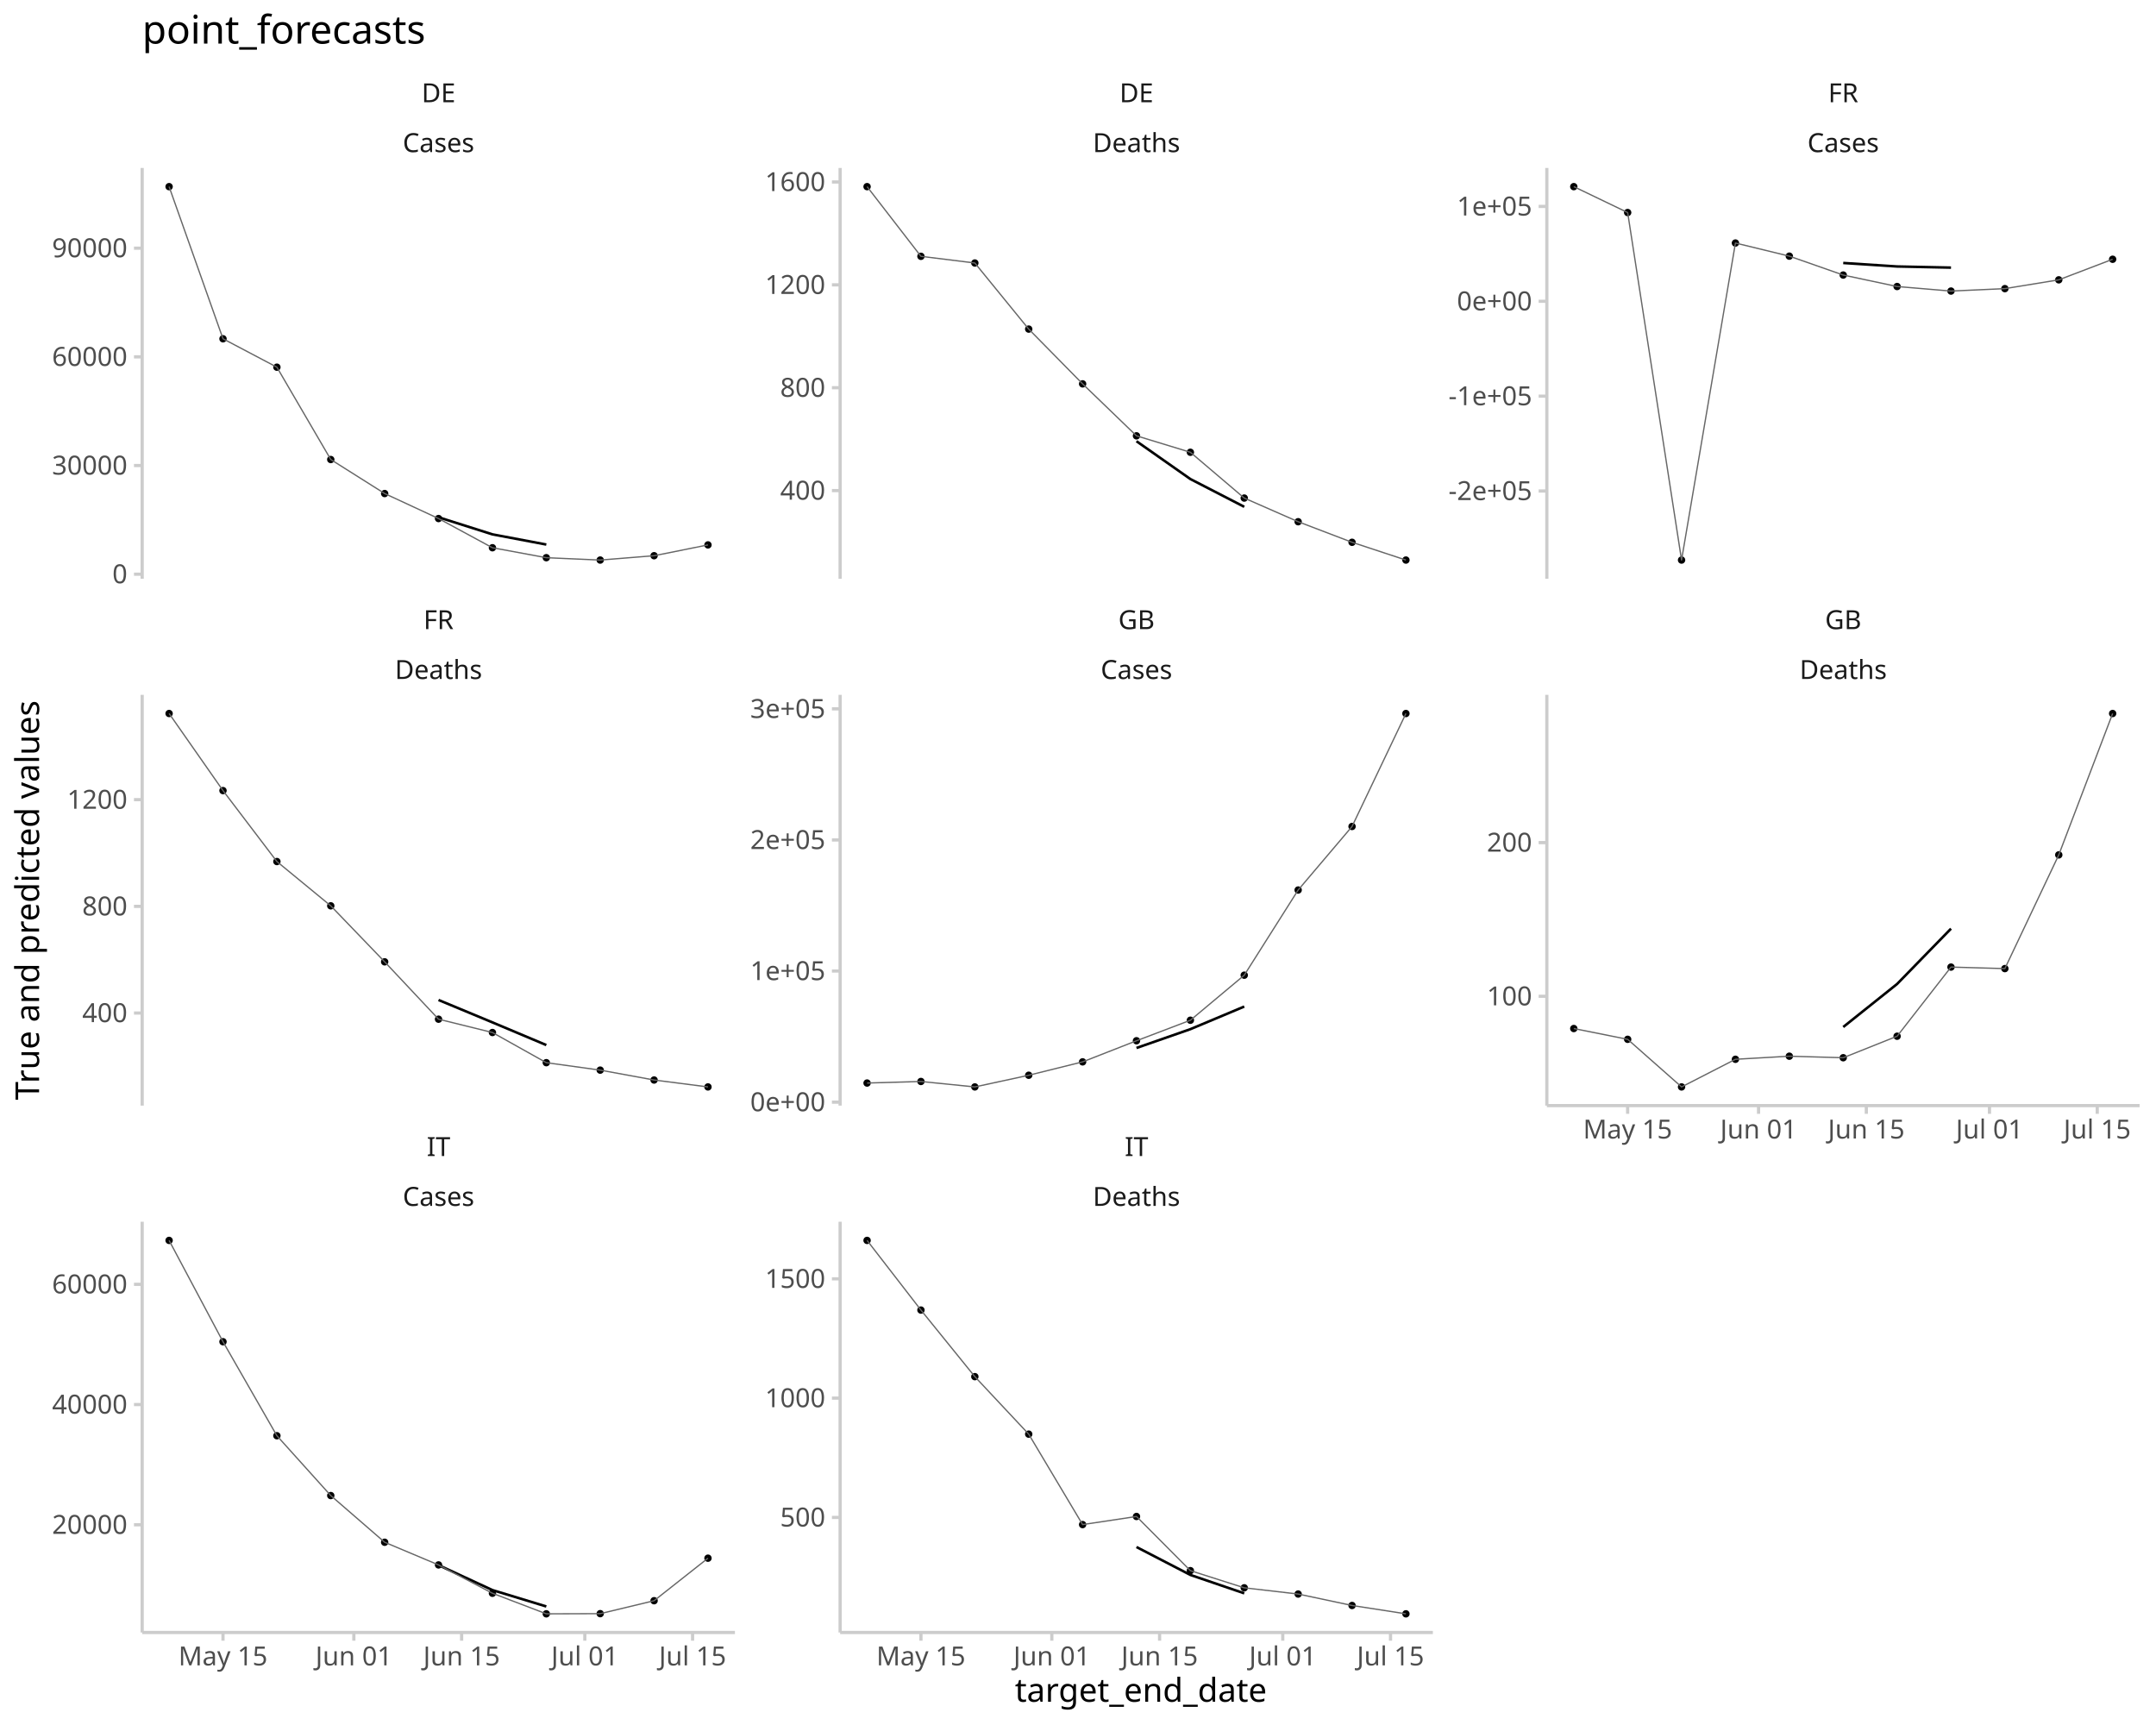
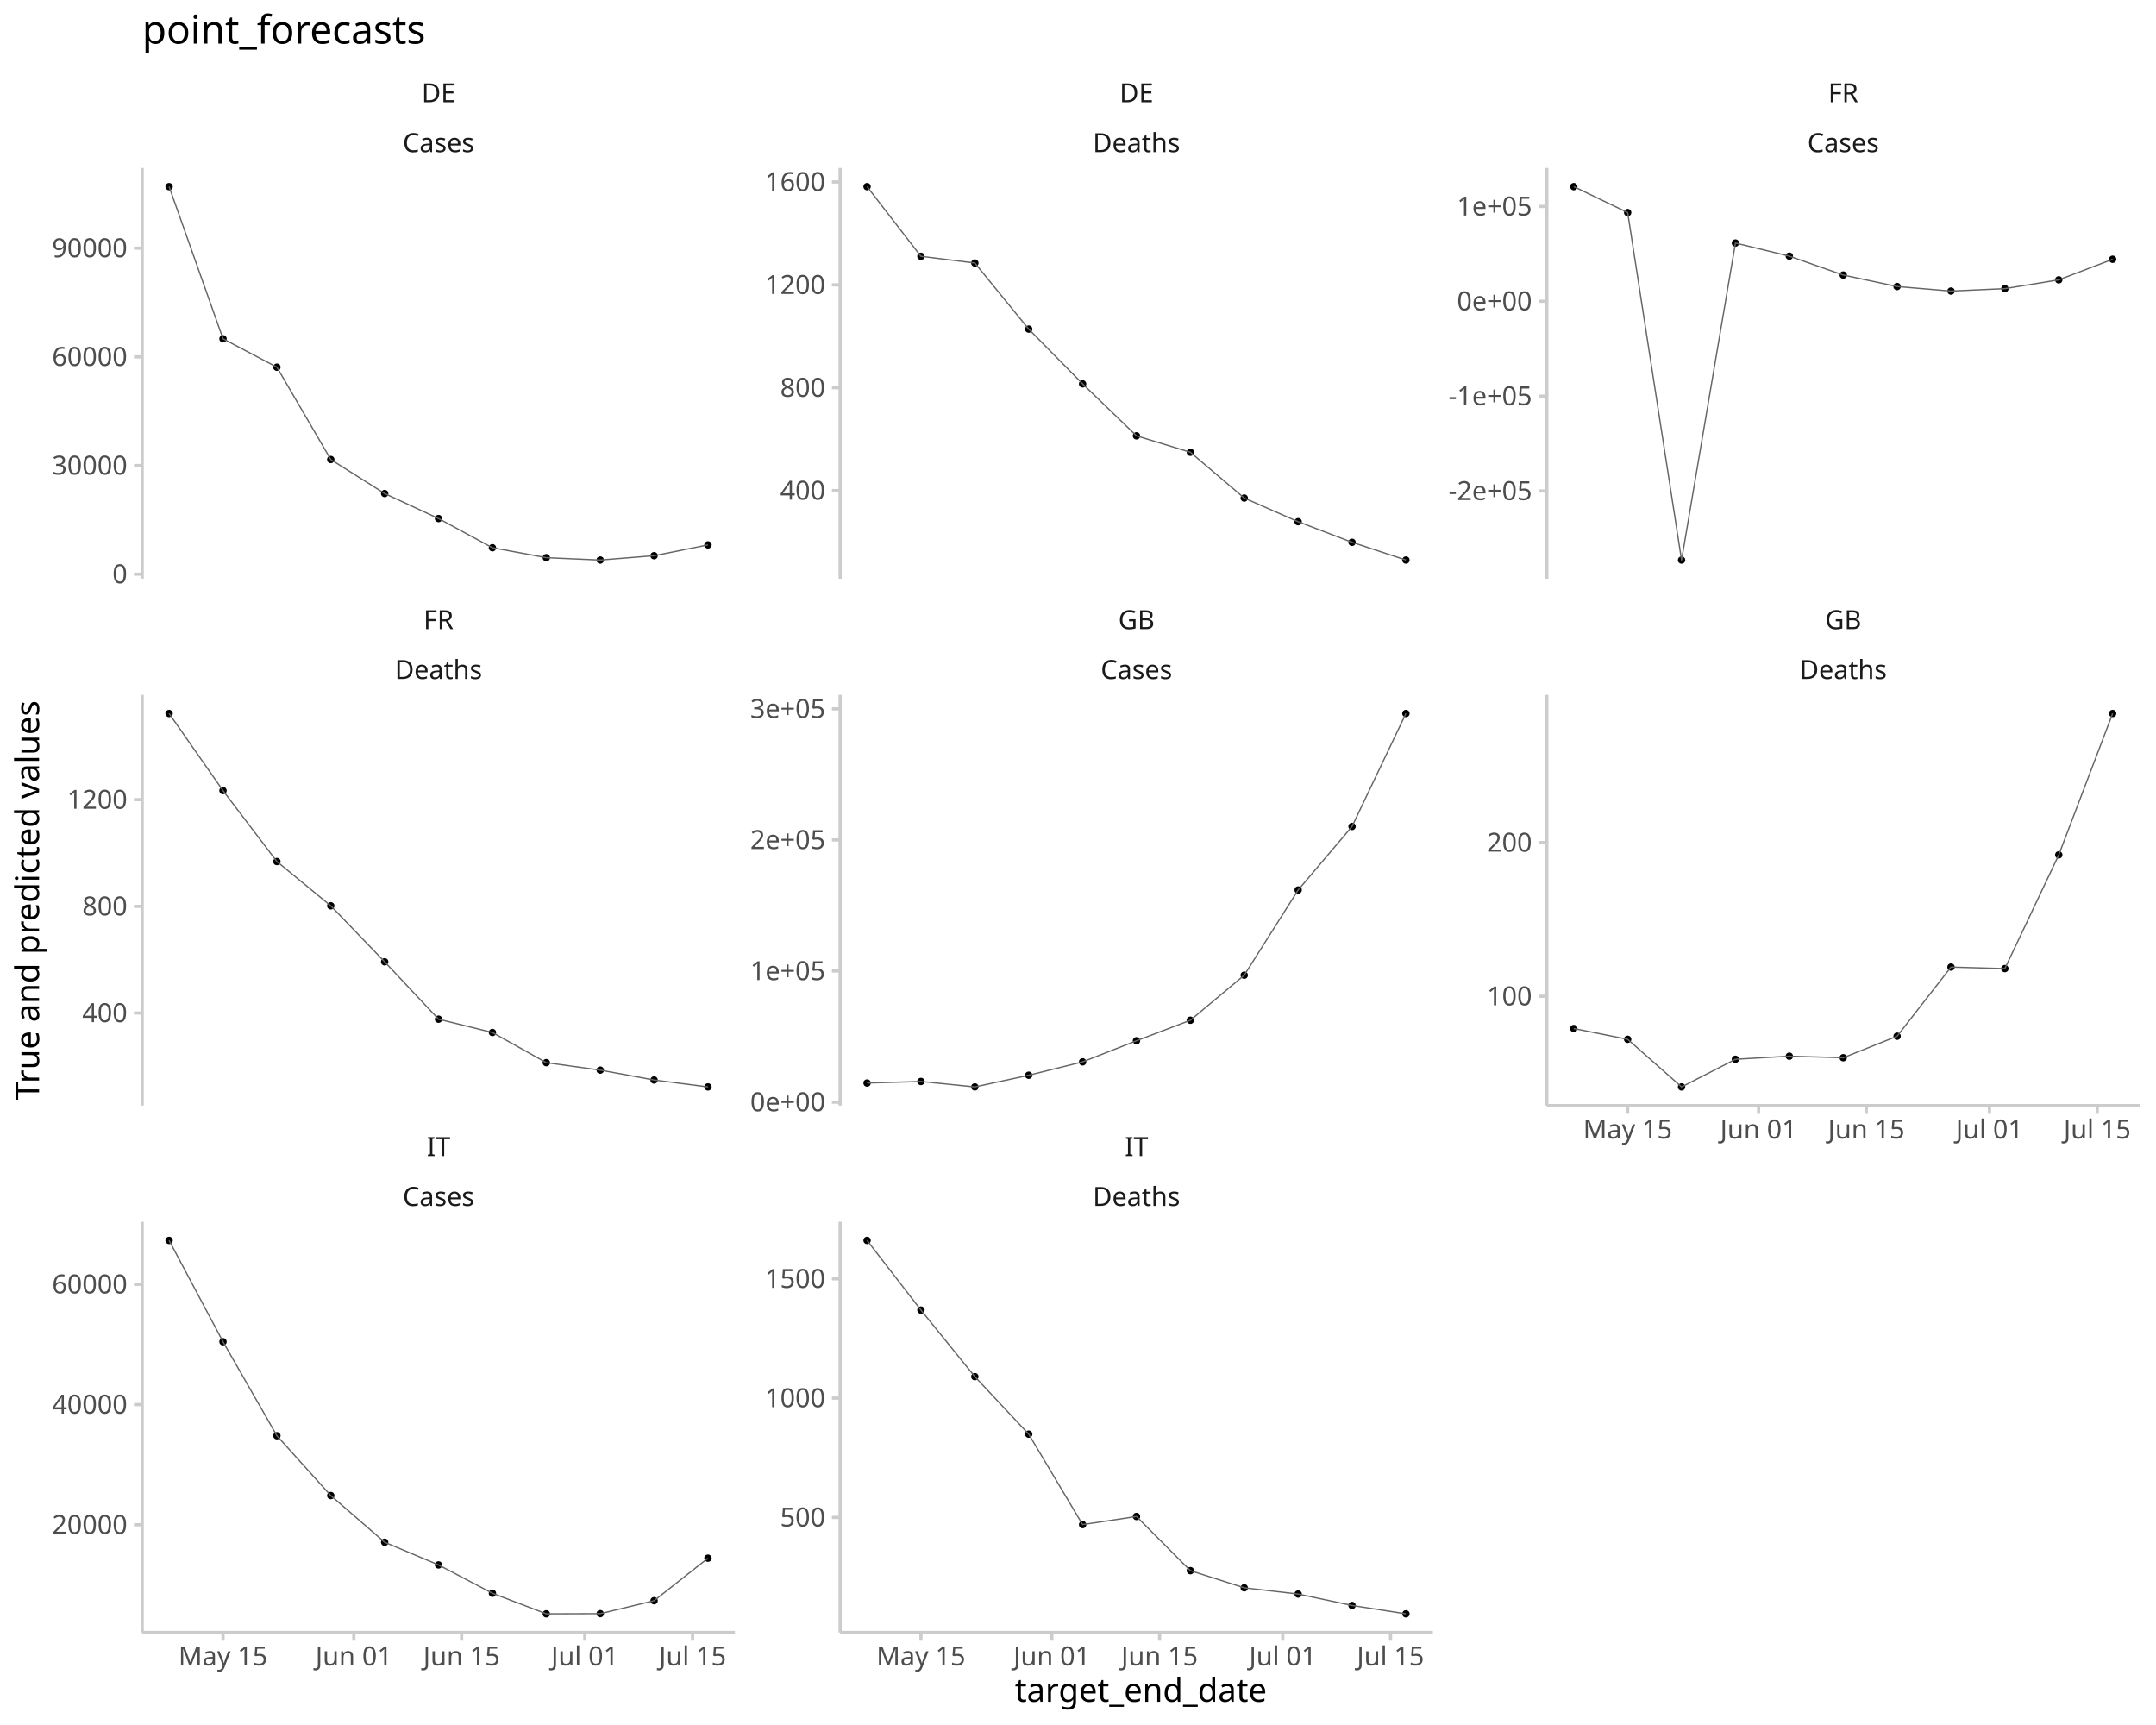
<svg xmlns="http://www.w3.org/2000/svg" class="svglite" data-engine-version="2.0" width="720.00pt" height="576.00pt" viewBox="0 0 720.00 576.00">
  <defs>
    <style type="text/css">
    .svglite line, .svglite polyline, .svglite polygon, .svglite path, .svglite rect, .svglite circle {
      fill: none;
      stroke: #000000;
      stroke-linecap: round;
      stroke-linejoin: round;
      stroke-miterlimit: 10.00;
    }
  </style>
  </defs>
  <rect width="100%" height="100%" style="stroke: none; fill: #FFFFFF;" />
  <defs>
    <clipPath id="cpMC4wMHw3MjAuMDB8MC4wMHw1NzYuMDA=">
      <rect x="0.00" y="0.00" width="720.00" height="576.00" />
    </clipPath>
  </defs>
  <g clip-path="url(#cpMC4wMHw3MjAuMDB8MC4wMHw1NzYuMDA=)">
</g>
  <defs>
    <clipPath id="cpNDcuNDh8MjQ1LjQzfDU2LjA4fDE5My4yNA==">
      <rect x="47.48" y="56.08" width="197.95" height="137.16" />
    </clipPath>
  </defs>
  <g clip-path="url(#cpNDcuNDh8MjQ1LjQzfDU2LjA4fDE5My4yNA==)">
-     <polyline points="146.45,172.73 164.45,178.43 182.44,181.83 " style="stroke-width: 0.85; stroke-linecap: butt;" />
    <circle cx="56.47" cy="62.32" r="0.89" style="stroke-width: 0.71; fill: #000000;" />
    <circle cx="74.47" cy="113.12" r="0.89" style="stroke-width: 0.71; fill: #000000;" />
    <circle cx="92.47" cy="122.61" r="0.89" style="stroke-width: 0.71; fill: #000000;" />
    <circle cx="110.46" cy="153.44" r="0.89" style="stroke-width: 0.71; fill: #000000;" />
    <circle cx="128.46" cy="164.80" r="0.89" style="stroke-width: 0.71; fill: #000000;" />
    <circle cx="146.45" cy="173.15" r="0.89" style="stroke-width: 0.71; fill: #000000;" />
    <circle cx="164.45" cy="182.90" r="0.89" style="stroke-width: 0.71; fill: #000000;" />
    <circle cx="182.44" cy="186.22" r="0.89" style="stroke-width: 0.71; fill: #000000;" />
    <circle cx="200.44" cy="187.01" r="0.89" style="stroke-width: 0.71; fill: #000000;" />
    <circle cx="218.43" cy="185.56" r="0.89" style="stroke-width: 0.71; fill: #000000;" />
    <circle cx="236.43" cy="181.95" r="0.89" style="stroke-width: 0.71; fill: #000000;" />
    <polyline points="56.47,62.32 74.47,113.12 92.47,122.61 110.46,153.44 128.46,164.80 146.45,173.15 164.45,182.90 182.44,186.22 200.44,187.01 218.43,185.56 236.43,181.95 " style="stroke-width: 0.43; stroke: #666666; stroke-linecap: butt;" />
  </g>
  <g clip-path="url(#cpMC4wMHw3MjAuMDB8MC4wMHw1NzYuMDA=)">
</g>
  <defs>
    <clipPath id="cpNDcuNDh8MjQ1LjQzfDIzMi4wMnwzNjkuMTg=">
      <rect x="47.48" y="232.02" width="197.95" height="137.16" />
    </clipPath>
  </defs>
  <g clip-path="url(#cpNDcuNDh8MjQ1LjQzfDIzMi4wMnwzNjkuMTg=)">
-     <polyline points="146.45,333.91 164.45,341.39 182.44,348.96 " style="stroke-width: 0.85; stroke-linecap: butt;" />
    <circle cx="56.47" cy="238.25" r="0.89" style="stroke-width: 0.71; fill: #000000;" />
    <circle cx="74.47" cy="263.99" r="0.89" style="stroke-width: 0.71; fill: #000000;" />
    <circle cx="92.47" cy="287.68" r="0.89" style="stroke-width: 0.71; fill: #000000;" />
    <circle cx="110.46" cy="302.47" r="0.89" style="stroke-width: 0.71; fill: #000000;" />
    <circle cx="128.46" cy="321.17" r="0.89" style="stroke-width: 0.71; fill: #000000;" />
    <circle cx="146.45" cy="340.32" r="0.89" style="stroke-width: 0.71; fill: #000000;" />
    <circle cx="164.45" cy="344.77" r="0.89" style="stroke-width: 0.71; fill: #000000;" />
    <circle cx="182.44" cy="354.84" r="0.89" style="stroke-width: 0.71; fill: #000000;" />
    <circle cx="200.44" cy="357.33" r="0.89" style="stroke-width: 0.71; fill: #000000;" />
    <circle cx="218.43" cy="360.63" r="0.89" style="stroke-width: 0.71; fill: #000000;" />
    <circle cx="236.43" cy="362.94" r="0.89" style="stroke-width: 0.71; fill: #000000;" />
    <polyline points="56.47,238.25 74.47,263.99 92.47,287.68 110.46,302.47 128.46,321.17 146.45,340.32 164.45,344.77 182.44,354.84 200.44,357.33 218.43,360.63 236.43,362.94 " style="stroke-width: 0.43; stroke: #666666; stroke-linecap: butt;" />
  </g>
  <g clip-path="url(#cpMC4wMHw3MjAuMDB8MC4wMHw1NzYuMDA=)">
</g>
  <defs>
    <clipPath id="cpNDcuNDh8MjQ1LjQzfDQwNy45Nnw1NDUuMTE=">
      <rect x="47.48" y="407.96" width="197.95" height="137.16" />
    </clipPath>
  </defs>
  <g clip-path="url(#cpNDcuNDh8MjQ1LjQzfDQwNy45Nnw1NDUuMTE=)">
-     <polyline points="146.45,522.62 164.45,530.95 182.44,536.42 " style="stroke-width: 0.85; stroke-linecap: butt;" />
    <circle cx="56.47" cy="414.19" r="0.89" style="stroke-width: 0.71; fill: #000000;" />
    <circle cx="74.47" cy="448.02" r="0.89" style="stroke-width: 0.71; fill: #000000;" />
    <circle cx="92.47" cy="479.41" r="0.89" style="stroke-width: 0.71; fill: #000000;" />
    <circle cx="110.46" cy="499.39" r="0.89" style="stroke-width: 0.71; fill: #000000;" />
    <circle cx="128.46" cy="514.98" r="0.89" style="stroke-width: 0.71; fill: #000000;" />
    <circle cx="146.45" cy="522.55" r="0.89" style="stroke-width: 0.71; fill: #000000;" />
    <circle cx="164.45" cy="532.01" r="0.89" style="stroke-width: 0.71; fill: #000000;" />
    <circle cx="182.44" cy="538.88" r="0.89" style="stroke-width: 0.71; fill: #000000;" />
    <circle cx="200.44" cy="538.82" r="0.89" style="stroke-width: 0.71; fill: #000000;" />
    <circle cx="218.43" cy="534.50" r="0.89" style="stroke-width: 0.71; fill: #000000;" />
    <circle cx="236.43" cy="520.30" r="0.89" style="stroke-width: 0.71; fill: #000000;" />
    <polyline points="56.47,414.19 74.47,448.02 92.47,479.41 110.46,499.39 128.46,514.98 146.45,522.55 164.45,532.01 182.44,538.88 200.44,538.82 218.43,534.50 236.43,520.30 " style="stroke-width: 0.43; stroke: #666666; stroke-linecap: butt;" />
  </g>
  <g clip-path="url(#cpMC4wMHw3MjAuMDB8MC4wMHw1NzYuMDA=)">
</g>
  <defs>
    <clipPath id="cpMjgwLjU2fDQ3OC41MXw1Ni4wOHwxOTMuMjQ=">
      <rect x="280.56" y="56.08" width="197.95" height="137.16" />
    </clipPath>
  </defs>
  <g clip-path="url(#cpMjgwLjU2fDQ3OC41MXw1Ni4wOHwxOTMuMjQ=)">
-     <polyline points="379.53,147.33 397.53,159.96 415.52,169.23 " style="stroke-width: 0.85; stroke-linecap: butt;" />
    <circle cx="289.56" cy="62.32" r="0.89" style="stroke-width: 0.71; fill: #000000;" />
    <circle cx="307.55" cy="85.59" r="0.89" style="stroke-width: 0.71; fill: #000000;" />
    <circle cx="325.55" cy="87.82" r="0.89" style="stroke-width: 0.71; fill: #000000;" />
    <circle cx="343.54" cy="109.89" r="0.89" style="stroke-width: 0.71; fill: #000000;" />
    <circle cx="361.54" cy="128.18" r="0.89" style="stroke-width: 0.71; fill: #000000;" />
    <circle cx="379.53" cy="145.53" r="0.89" style="stroke-width: 0.71; fill: #000000;" />
    <circle cx="397.53" cy="151.02" r="0.89" style="stroke-width: 0.71; fill: #000000;" />
    <circle cx="415.52" cy="166.31" r="0.89" style="stroke-width: 0.71; fill: #000000;" />
    <circle cx="433.52" cy="174.21" r="0.89" style="stroke-width: 0.71; fill: #000000;" />
    <circle cx="451.52" cy="181.08" r="0.89" style="stroke-width: 0.71; fill: #000000;" />
    <circle cx="469.51" cy="187.01" r="0.89" style="stroke-width: 0.71; fill: #000000;" />
    <polyline points="289.56,62.32 307.55,85.59 325.55,87.82 343.54,109.89 361.54,128.18 379.53,145.53 397.53,151.02 415.52,166.31 433.52,174.21 451.52,181.08 469.51,187.01 " style="stroke-width: 0.43; stroke: #666666; stroke-linecap: butt;" />
  </g>
  <g clip-path="url(#cpMC4wMHw3MjAuMDB8MC4wMHw1NzYuMDA=)">
</g>
  <defs>
    <clipPath id="cpMjgwLjU2fDQ3OC41MXwyMzIuMDJ8MzY5LjE4">
      <rect x="280.56" y="232.02" width="197.95" height="137.16" />
    </clipPath>
  </defs>
  <g clip-path="url(#cpMjgwLjU2fDQ3OC41MXwyMzIuMDJ8MzY5LjE4)">
-     <polyline points="379.53,349.93 397.53,343.65 415.52,336.10 " style="stroke-width: 0.85; stroke-linecap: butt;" />
    <circle cx="289.56" cy="361.64" r="0.89" style="stroke-width: 0.71; fill: #000000;" />
    <circle cx="307.55" cy="361.12" r="0.89" style="stroke-width: 0.71; fill: #000000;" />
    <circle cx="325.55" cy="362.94" r="0.89" style="stroke-width: 0.71; fill: #000000;" />
    <circle cx="343.54" cy="359.04" r="0.89" style="stroke-width: 0.71; fill: #000000;" />
    <circle cx="361.54" cy="354.57" r="0.89" style="stroke-width: 0.71; fill: #000000;" />
    <circle cx="379.53" cy="347.52" r="0.89" style="stroke-width: 0.71; fill: #000000;" />
    <circle cx="397.53" cy="340.67" r="0.89" style="stroke-width: 0.71; fill: #000000;" />
    <circle cx="415.52" cy="325.63" r="0.89" style="stroke-width: 0.71; fill: #000000;" />
    <circle cx="433.52" cy="297.19" r="0.89" style="stroke-width: 0.71; fill: #000000;" />
    <circle cx="451.52" cy="275.97" r="0.89" style="stroke-width: 0.71; fill: #000000;" />
    <circle cx="469.51" cy="238.25" r="0.89" style="stroke-width: 0.71; fill: #000000;" />
    <polyline points="289.56,361.64 307.55,361.12 325.55,362.94 343.54,359.04 361.54,354.57 379.53,347.52 397.53,340.67 415.52,325.63 433.52,297.19 451.52,275.97 469.51,238.25 " style="stroke-width: 0.43; stroke: #666666; stroke-linecap: butt;" />
  </g>
  <g clip-path="url(#cpMC4wMHw3MjAuMDB8MC4wMHw1NzYuMDA=)">
</g>
  <defs>
    <clipPath id="cpMjgwLjU2fDQ3OC41MXw0MDcuOTZ8NTQ1LjEx">
      <rect x="280.56" y="407.96" width="197.95" height="137.16" />
    </clipPath>
  </defs>
  <g clip-path="url(#cpMjgwLjU2fDQ3OC41MXw0MDcuOTZ8NTQ1LjEx)">
-     <polyline points="379.53,516.57 397.53,525.89 415.52,532.03 " style="stroke-width: 0.85; stroke-linecap: butt;" />
    <circle cx="289.56" cy="414.19" r="0.89" style="stroke-width: 0.71; fill: #000000;" />
    <circle cx="307.55" cy="437.45" r="0.89" style="stroke-width: 0.71; fill: #000000;" />
    <circle cx="325.55" cy="459.68" r="0.89" style="stroke-width: 0.71; fill: #000000;" />
    <circle cx="343.54" cy="478.88" r="0.89" style="stroke-width: 0.71; fill: #000000;" />
    <circle cx="361.54" cy="509.08" r="0.89" style="stroke-width: 0.71; fill: #000000;" />
    <circle cx="379.53" cy="506.37" r="0.89" style="stroke-width: 0.71; fill: #000000;" />
    <circle cx="397.53" cy="524.46" r="0.89" style="stroke-width: 0.71; fill: #000000;" />
    <circle cx="415.52" cy="530.19" r="0.89" style="stroke-width: 0.71; fill: #000000;" />
    <circle cx="433.52" cy="532.27" r="0.89" style="stroke-width: 0.71; fill: #000000;" />
    <circle cx="451.52" cy="536.09" r="0.89" style="stroke-width: 0.71; fill: #000000;" />
    <circle cx="469.51" cy="538.88" r="0.89" style="stroke-width: 0.71; fill: #000000;" />
    <polyline points="289.56,414.19 307.55,437.45 325.55,459.68 343.54,478.88 361.54,509.08 379.53,506.37 397.53,524.46 415.52,530.19 433.52,532.27 451.52,536.09 469.51,538.88 " style="stroke-width: 0.43; stroke: #666666; stroke-linecap: butt;" />
  </g>
  <g clip-path="url(#cpMC4wMHw3MjAuMDB8MC4wMHw1NzYuMDA=)">
</g>
  <defs>
    <clipPath id="cpNTE2LjU3fDcxNC41Mnw1Ni4wOHwxOTMuMjQ=">
      <rect x="516.57" y="56.08" width="197.95" height="137.16" />
    </clipPath>
  </defs>
  <g clip-path="url(#cpNTE2LjU3fDcxNC41Mnw1Ni4wOHwxOTMuMjQ=)">
-     <polyline points="615.55,87.81 633.54,88.98 651.54,89.36 " style="stroke-width: 0.85; stroke-linecap: butt;" />
    <circle cx="525.57" cy="62.32" r="0.89" style="stroke-width: 0.71; fill: #000000;" />
    <circle cx="543.56" cy="70.97" r="0.89" style="stroke-width: 0.71; fill: #000000;" />
    <circle cx="561.56" cy="187.01" r="0.89" style="stroke-width: 0.71; fill: #000000;" />
    <circle cx="579.55" cy="81.15" r="0.89" style="stroke-width: 0.71; fill: #000000;" />
    <circle cx="597.55" cy="85.53" r="0.89" style="stroke-width: 0.71; fill: #000000;" />
    <circle cx="615.55" cy="91.84" r="0.89" style="stroke-width: 0.71; fill: #000000;" />
    <circle cx="633.54" cy="95.67" r="0.89" style="stroke-width: 0.71; fill: #000000;" />
    <circle cx="651.54" cy="97.19" r="0.89" style="stroke-width: 0.71; fill: #000000;" />
    <circle cx="669.53" cy="96.38" r="0.89" style="stroke-width: 0.71; fill: #000000;" />
    <circle cx="687.53" cy="93.44" r="0.89" style="stroke-width: 0.71; fill: #000000;" />
    <circle cx="705.52" cy="86.57" r="0.89" style="stroke-width: 0.71; fill: #000000;" />
    <polyline points="525.57,62.32 543.56,70.97 561.56,187.01 579.55,81.15 597.55,85.53 615.55,91.84 633.54,95.67 651.54,97.19 669.53,96.38 687.53,93.44 705.52,86.57 " style="stroke-width: 0.43; stroke: #666666; stroke-linecap: butt;" />
  </g>
  <g clip-path="url(#cpMC4wMHw3MjAuMDB8MC4wMHw1NzYuMDA=)">
</g>
  <defs>
    <clipPath id="cpNTE2LjU3fDcxNC41MnwyMzIuMDJ8MzY5LjE4">
      <rect x="516.57" y="232.02" width="197.95" height="137.16" />
    </clipPath>
  </defs>
  <g clip-path="url(#cpNTE2LjU3fDcxNC41MnwyMzIuMDJ8MzY5LjE4)">
-     <polyline points="615.55,342.93 633.54,328.56 651.54,310.09 " style="stroke-width: 0.85; stroke-linecap: butt;" />
    <circle cx="525.57" cy="343.44" r="0.89" style="stroke-width: 0.71; fill: #000000;" />
    <circle cx="543.56" cy="347.04" r="0.89" style="stroke-width: 0.71; fill: #000000;" />
    <circle cx="561.56" cy="362.94" r="0.89" style="stroke-width: 0.71; fill: #000000;" />
    <circle cx="579.55" cy="353.71" r="0.89" style="stroke-width: 0.71; fill: #000000;" />
    <circle cx="597.55" cy="352.68" r="0.89" style="stroke-width: 0.71; fill: #000000;" />
    <circle cx="615.55" cy="353.19" r="0.89" style="stroke-width: 0.71; fill: #000000;" />
    <circle cx="633.54" cy="346.01" r="0.89" style="stroke-width: 0.71; fill: #000000;" />
    <circle cx="651.54" cy="322.92" r="0.89" style="stroke-width: 0.71; fill: #000000;" />
    <circle cx="669.53" cy="323.43" r="0.89" style="stroke-width: 0.71; fill: #000000;" />
    <circle cx="687.53" cy="285.46" r="0.89" style="stroke-width: 0.71; fill: #000000;" />
    <circle cx="705.52" cy="238.25" r="0.89" style="stroke-width: 0.71; fill: #000000;" />
    <polyline points="525.57,343.44 543.56,347.04 561.56,362.94 579.55,353.71 597.55,352.68 615.55,353.19 633.54,346.01 651.54,322.92 669.53,323.43 687.53,285.46 705.52,238.25 " style="stroke-width: 0.43; stroke: #666666; stroke-linecap: butt;" />
  </g>
  <g clip-path="url(#cpMC4wMHw3MjAuMDB8MC4wMHw1NzYuMDA=)">
</g>
  <defs>
    <clipPath id="cpNTE2LjU3fDcxNC41Mnw0MDcuOTZ8NTQ1LjEx">
      <rect x="516.57" y="407.96" width="197.95" height="137.16" />
    </clipPath>
  </defs>
  <g clip-path="url(#cpNTE2LjU3fDcxNC41Mnw0MDcuOTZ8NTQ1LjEx)">
</g>
  <g clip-path="url(#cpMC4wMHw3MjAuMDB8MC4wMHw1NzYuMDA=)">
</g>
  <defs>
    <clipPath id="cpNDcuNDh8MjQ1LjQzfDM3NC42Nnw0MDcuOTY=">
      <rect x="47.48" y="374.66" width="197.95" height="33.30" />
    </clipPath>
  </defs>
  <g clip-path="url(#cpNDcuNDh8MjQ1LjQzfDM3NC42Nnw0MDcuOTY=)">
    <text x="146.45" y="386.01" text-anchor="middle" style="font-size: 8.80px; fill: #1A1A1A; font-family: sans;" textLength="7.82px" lengthAdjust="spacingAndGlyphs">IT</text>
    <text x="146.45" y="402.66" text-anchor="middle" style="font-size: 8.80px; fill: #1A1A1A; font-family: sans;" textLength="24.95px" lengthAdjust="spacingAndGlyphs">Cases</text>
  </g>
  <g clip-path="url(#cpMC4wMHw3MjAuMDB8MC4wMHw1NzYuMDA=)">
</g>
  <defs>
    <clipPath id="cpMjgwLjU2fDQ3OC41MXwzNzQuNjZ8NDA3Ljk2">
      <rect x="280.56" y="374.66" width="197.95" height="33.30" />
    </clipPath>
  </defs>
  <g clip-path="url(#cpMjgwLjU2fDQ3OC41MXwzNzQuNjZ8NDA3Ljk2)">
    <text x="379.53" y="386.01" text-anchor="middle" style="font-size: 8.80px; fill: #1A1A1A; font-family: sans;" textLength="7.82px" lengthAdjust="spacingAndGlyphs">IT</text>
    <text x="379.53" y="402.66" text-anchor="middle" style="font-size: 8.80px; fill: #1A1A1A; font-family: sans;" textLength="27.89px" lengthAdjust="spacingAndGlyphs">Deaths</text>
  </g>
  <g clip-path="url(#cpMC4wMHw3MjAuMDB8MC4wMHw1NzYuMDA=)">
</g>
  <defs>
    <clipPath id="cpNTE2LjU3fDcxNC41MnwzNzQuNjZ8NDA3Ljk2">
      <rect x="516.57" y="374.66" width="197.95" height="33.30" />
    </clipPath>
  </defs>
  <g clip-path="url(#cpNTE2LjU3fDcxNC41MnwzNzQuNjZ8NDA3Ljk2)">
</g>
  <g clip-path="url(#cpMC4wMHw3MjAuMDB8MC4wMHw1NzYuMDA=)">
</g>
  <defs>
    <clipPath id="cpNDcuNDh8MjQ1LjQzfDE5OC43MnwyMzIuMDI=">
      <rect x="47.48" y="198.72" width="197.95" height="33.30" />
    </clipPath>
  </defs>
  <g clip-path="url(#cpNDcuNDh8MjQ1LjQzfDE5OC43MnwyMzIuMDI=)">
    <text x="146.45" y="210.07" text-anchor="middle" style="font-size: 8.80px; fill: #1A1A1A; font-family: sans;" textLength="11.73px" lengthAdjust="spacingAndGlyphs">FR</text>
    <text x="146.45" y="226.72" text-anchor="middle" style="font-size: 8.80px; fill: #1A1A1A; font-family: sans;" textLength="27.89px" lengthAdjust="spacingAndGlyphs">Deaths</text>
  </g>
  <g clip-path="url(#cpMC4wMHw3MjAuMDB8MC4wMHw1NzYuMDA=)">
</g>
  <defs>
    <clipPath id="cpMjgwLjU2fDQ3OC41MXwxOTguNzJ8MjMyLjAy">
      <rect x="280.56" y="198.72" width="197.95" height="33.30" />
    </clipPath>
  </defs>
  <g clip-path="url(#cpMjgwLjU2fDQ3OC41MXwxOTguNzJ8MjMyLjAy)">
    <text x="379.53" y="210.07" text-anchor="middle" style="font-size: 8.80px; fill: #1A1A1A; font-family: sans;" textLength="12.72px" lengthAdjust="spacingAndGlyphs">GB</text>
    <text x="379.53" y="226.72" text-anchor="middle" style="font-size: 8.80px; fill: #1A1A1A; font-family: sans;" textLength="24.95px" lengthAdjust="spacingAndGlyphs">Cases</text>
  </g>
  <g clip-path="url(#cpMC4wMHw3MjAuMDB8MC4wMHw1NzYuMDA=)">
</g>
  <defs>
    <clipPath id="cpNTE2LjU3fDcxNC41MnwxOTguNzJ8MjMyLjAy">
      <rect x="516.57" y="198.72" width="197.95" height="33.30" />
    </clipPath>
  </defs>
  <g clip-path="url(#cpNTE2LjU3fDcxNC41MnwxOTguNzJ8MjMyLjAy)">
    <text x="615.55" y="210.07" text-anchor="middle" style="font-size: 8.80px; fill: #1A1A1A; font-family: sans;" textLength="12.72px" lengthAdjust="spacingAndGlyphs">GB</text>
    <text x="615.55" y="226.72" text-anchor="middle" style="font-size: 8.80px; fill: #1A1A1A; font-family: sans;" textLength="27.89px" lengthAdjust="spacingAndGlyphs">Deaths</text>
  </g>
  <g clip-path="url(#cpMC4wMHw3MjAuMDB8MC4wMHw1NzYuMDA=)">
</g>
  <defs>
    <clipPath id="cpNDcuNDh8MjQ1LjQzfDIyLjc4fDU2LjA4">
      <rect x="47.48" y="22.78" width="197.95" height="33.30" />
    </clipPath>
  </defs>
  <g clip-path="url(#cpNDcuNDh8MjQ1LjQzfDIyLjc4fDU2LjA4)">
    <text x="146.45" y="34.14" text-anchor="middle" style="font-size: 8.80px; fill: #1A1A1A; font-family: sans;" textLength="12.23px" lengthAdjust="spacingAndGlyphs">DE</text>
    <text x="146.45" y="50.79" text-anchor="middle" style="font-size: 8.80px; fill: #1A1A1A; font-family: sans;" textLength="24.95px" lengthAdjust="spacingAndGlyphs">Cases</text>
  </g>
  <g clip-path="url(#cpMC4wMHw3MjAuMDB8MC4wMHw1NzYuMDA=)">
</g>
  <defs>
    <clipPath id="cpMjgwLjU2fDQ3OC41MXwyMi43OHw1Ni4wOA==">
      <rect x="280.56" y="22.78" width="197.95" height="33.30" />
    </clipPath>
  </defs>
  <g clip-path="url(#cpMjgwLjU2fDQ3OC41MXwyMi43OHw1Ni4wOA==)">
    <text x="379.53" y="34.14" text-anchor="middle" style="font-size: 8.80px; fill: #1A1A1A; font-family: sans;" textLength="12.23px" lengthAdjust="spacingAndGlyphs">DE</text>
    <text x="379.53" y="50.79" text-anchor="middle" style="font-size: 8.80px; fill: #1A1A1A; font-family: sans;" textLength="27.89px" lengthAdjust="spacingAndGlyphs">Deaths</text>
  </g>
  <g clip-path="url(#cpMC4wMHw3MjAuMDB8MC4wMHw1NzYuMDA=)">
</g>
  <defs>
    <clipPath id="cpNTE2LjU3fDcxNC41MnwyMi43OHw1Ni4wOA==">
      <rect x="516.57" y="22.78" width="197.95" height="33.30" />
    </clipPath>
  </defs>
  <g clip-path="url(#cpNTE2LjU3fDcxNC41MnwyMi43OHw1Ni4wOA==)">
    <text x="615.55" y="34.14" text-anchor="middle" style="font-size: 8.80px; fill: #1A1A1A; font-family: sans;" textLength="11.73px" lengthAdjust="spacingAndGlyphs">FR</text>
    <text x="615.55" y="50.79" text-anchor="middle" style="font-size: 8.80px; fill: #1A1A1A; font-family: sans;" textLength="24.95px" lengthAdjust="spacingAndGlyphs">Cases</text>
  </g>
  <g clip-path="url(#cpMC4wMHw3MjAuMDB8MC4wMHw1NzYuMDA=)">
    <polyline points="47.48,545.11 245.43,545.11 " style="stroke-width: 1.07; stroke: #CCCCCC; stroke-linecap: butt;" />
    <polyline points="74.47,547.85 74.47,545.11 " style="stroke-width: 1.07; stroke: #CCCCCC; stroke-linecap: butt;" />
    <polyline points="118.17,547.85 118.17,545.11 " style="stroke-width: 1.07; stroke: #CCCCCC; stroke-linecap: butt;" />
    <polyline points="154.16,547.85 154.16,545.11 " style="stroke-width: 1.07; stroke: #CCCCCC; stroke-linecap: butt;" />
    <polyline points="195.30,547.85 195.30,545.11 " style="stroke-width: 1.07; stroke: #CCCCCC; stroke-linecap: butt;" />
    <polyline points="231.29,547.85 231.29,545.11 " style="stroke-width: 1.07; stroke: #CCCCCC; stroke-linecap: butt;" />
    <text x="74.47" y="556.10" text-anchor="middle" style="font-size: 8.80px; fill: #4D4D4D; font-family: sans;" textLength="28.87px" lengthAdjust="spacingAndGlyphs">May 15</text>
    <text x="118.17" y="556.10" text-anchor="middle" style="font-size: 8.80px; fill: #4D4D4D; font-family: sans;" textLength="26.43px" lengthAdjust="spacingAndGlyphs">Jun 01</text>
    <text x="154.16" y="556.10" text-anchor="middle" style="font-size: 8.80px; fill: #4D4D4D; font-family: sans;" textLength="26.43px" lengthAdjust="spacingAndGlyphs">Jun 15</text>
    <text x="195.30" y="556.10" text-anchor="middle" style="font-size: 8.80px; fill: #4D4D4D; font-family: sans;" textLength="23.49px" lengthAdjust="spacingAndGlyphs">Jul 01</text>
    <text x="231.29" y="556.10" text-anchor="middle" style="font-size: 8.80px; fill: #4D4D4D; font-family: sans;" textLength="23.49px" lengthAdjust="spacingAndGlyphs">Jul 15</text>
    <polyline points="280.56,545.11 478.51,545.11 " style="stroke-width: 1.07; stroke: #CCCCCC; stroke-linecap: butt;" />
    <polyline points="307.55,547.85 307.55,545.11 " style="stroke-width: 1.07; stroke: #CCCCCC; stroke-linecap: butt;" />
    <polyline points="351.26,547.85 351.26,545.11 " style="stroke-width: 1.07; stroke: #CCCCCC; stroke-linecap: butt;" />
    <polyline points="387.25,547.85 387.25,545.11 " style="stroke-width: 1.07; stroke: #CCCCCC; stroke-linecap: butt;" />
    <polyline points="428.38,547.85 428.38,545.11 " style="stroke-width: 1.07; stroke: #CCCCCC; stroke-linecap: butt;" />
    <polyline points="464.37,547.85 464.37,545.11 " style="stroke-width: 1.07; stroke: #CCCCCC; stroke-linecap: butt;" />
    <text x="307.55" y="556.10" text-anchor="middle" style="font-size: 8.80px; fill: #4D4D4D; font-family: sans;" textLength="28.87px" lengthAdjust="spacingAndGlyphs">May 15</text>
    <text x="351.26" y="556.10" text-anchor="middle" style="font-size: 8.80px; fill: #4D4D4D; font-family: sans;" textLength="26.43px" lengthAdjust="spacingAndGlyphs">Jun 01</text>
    <text x="387.25" y="556.10" text-anchor="middle" style="font-size: 8.80px; fill: #4D4D4D; font-family: sans;" textLength="26.43px" lengthAdjust="spacingAndGlyphs">Jun 15</text>
    <text x="428.38" y="556.10" text-anchor="middle" style="font-size: 8.80px; fill: #4D4D4D; font-family: sans;" textLength="23.49px" lengthAdjust="spacingAndGlyphs">Jul 01</text>
    <text x="464.37" y="556.10" text-anchor="middle" style="font-size: 8.80px; fill: #4D4D4D; font-family: sans;" textLength="23.49px" lengthAdjust="spacingAndGlyphs">Jul 15</text>
    <polyline points="516.57,369.18 714.52,369.18 " style="stroke-width: 1.07; stroke: #CCCCCC; stroke-linecap: butt;" />
    <polyline points="543.56,371.92 543.56,369.18 " style="stroke-width: 1.07; stroke: #CCCCCC; stroke-linecap: butt;" />
    <polyline points="587.27,371.92 587.27,369.18 " style="stroke-width: 1.07; stroke: #CCCCCC; stroke-linecap: butt;" />
    <polyline points="623.26,371.92 623.26,369.18 " style="stroke-width: 1.07; stroke: #CCCCCC; stroke-linecap: butt;" />
    <polyline points="664.39,371.92 664.39,369.18 " style="stroke-width: 1.07; stroke: #CCCCCC; stroke-linecap: butt;" />
    <polyline points="700.38,371.92 700.38,369.18 " style="stroke-width: 1.07; stroke: #CCCCCC; stroke-linecap: butt;" />
    <text x="543.56" y="380.16" text-anchor="middle" style="font-size: 8.80px; fill: #4D4D4D; font-family: sans;" textLength="28.87px" lengthAdjust="spacingAndGlyphs">May 15</text>
    <text x="587.27" y="380.16" text-anchor="middle" style="font-size: 8.80px; fill: #4D4D4D; font-family: sans;" textLength="26.43px" lengthAdjust="spacingAndGlyphs">Jun 01</text>
    <text x="623.26" y="380.16" text-anchor="middle" style="font-size: 8.80px; fill: #4D4D4D; font-family: sans;" textLength="26.43px" lengthAdjust="spacingAndGlyphs">Jun 15</text>
    <text x="664.39" y="380.16" text-anchor="middle" style="font-size: 8.80px; fill: #4D4D4D; font-family: sans;" textLength="23.49px" lengthAdjust="spacingAndGlyphs">Jul 01</text>
    <text x="700.38" y="380.16" text-anchor="middle" style="font-size: 8.80px; fill: #4D4D4D; font-family: sans;" textLength="23.49px" lengthAdjust="spacingAndGlyphs">Jul 15</text>
    <polyline points="516.57,193.24 516.57,56.08 " style="stroke-width: 1.07; stroke: #CCCCCC; stroke-linecap: butt;" />
    <text x="511.64" y="166.98" text-anchor="end" style="font-size: 8.80px; fill: #4D4D4D; font-family: sans;" textLength="27.65px" lengthAdjust="spacingAndGlyphs">-2e+05</text>
    <text x="511.64" y="135.31" text-anchor="end" style="font-size: 8.80px; fill: #4D4D4D; font-family: sans;" textLength="27.65px" lengthAdjust="spacingAndGlyphs">-1e+05</text>
    <text x="511.64" y="103.63" text-anchor="end" style="font-size: 8.80px; fill: #4D4D4D; font-family: sans;" textLength="24.72px" lengthAdjust="spacingAndGlyphs">0e+00</text>
    <text x="511.64" y="71.96" text-anchor="end" style="font-size: 8.80px; fill: #4D4D4D; font-family: sans;" textLength="24.72px" lengthAdjust="spacingAndGlyphs">1e+05</text>
    <polyline points="513.83,163.95 516.57,163.95 " style="stroke-width: 1.07; stroke: #CCCCCC; stroke-linecap: butt;" />
    <polyline points="513.83,132.28 516.57,132.28 " style="stroke-width: 1.07; stroke: #CCCCCC; stroke-linecap: butt;" />
    <polyline points="513.83,100.60 516.57,100.60 " style="stroke-width: 1.07; stroke: #CCCCCC; stroke-linecap: butt;" />
    <polyline points="513.83,68.93 516.57,68.93 " style="stroke-width: 1.07; stroke: #CCCCCC; stroke-linecap: butt;" />
    <polyline points="516.57,369.18 516.57,232.02 " style="stroke-width: 1.07; stroke: #CCCCCC; stroke-linecap: butt;" />
    <text x="511.64" y="335.70" text-anchor="end" style="font-size: 8.80px; fill: #4D4D4D; font-family: sans;" textLength="14.68px" lengthAdjust="spacingAndGlyphs">100</text>
    <text x="511.64" y="284.38" text-anchor="end" style="font-size: 8.80px; fill: #4D4D4D; font-family: sans;" textLength="14.68px" lengthAdjust="spacingAndGlyphs">200</text>
    <polyline points="513.83,332.67 516.57,332.67 " style="stroke-width: 1.07; stroke: #CCCCCC; stroke-linecap: butt;" />
    <polyline points="513.83,281.36 516.57,281.36 " style="stroke-width: 1.07; stroke: #CCCCCC; stroke-linecap: butt;" />
    <polyline points="280.56,193.24 280.56,56.08 " style="stroke-width: 1.07; stroke: #CCCCCC; stroke-linecap: butt;" />
    <text x="275.63" y="166.85" text-anchor="end" style="font-size: 8.80px; fill: #4D4D4D; font-family: sans;" textLength="14.68px" lengthAdjust="spacingAndGlyphs">400</text>
    <text x="275.63" y="132.50" text-anchor="end" style="font-size: 8.80px; fill: #4D4D4D; font-family: sans;" textLength="14.68px" lengthAdjust="spacingAndGlyphs">800</text>
    <text x="275.63" y="98.15" text-anchor="end" style="font-size: 8.80px; fill: #4D4D4D; font-family: sans;" textLength="19.58px" lengthAdjust="spacingAndGlyphs">1200</text>
    <text x="275.63" y="63.80" text-anchor="end" style="font-size: 8.80px; fill: #4D4D4D; font-family: sans;" textLength="19.58px" lengthAdjust="spacingAndGlyphs">1600</text>
    <polyline points="277.82,163.82 280.56,163.82 " style="stroke-width: 1.07; stroke: #CCCCCC; stroke-linecap: butt;" />
    <polyline points="277.82,129.47 280.56,129.47 " style="stroke-width: 1.07; stroke: #CCCCCC; stroke-linecap: butt;" />
    <polyline points="277.82,95.12 280.56,95.12 " style="stroke-width: 1.07; stroke: #CCCCCC; stroke-linecap: butt;" />
    <polyline points="277.82,60.77 280.56,60.77 " style="stroke-width: 1.07; stroke: #CCCCCC; stroke-linecap: butt;" />
    <polyline points="280.56,369.18 280.56,232.02 " style="stroke-width: 1.07; stroke: #CCCCCC; stroke-linecap: butt;" />
    <text x="275.63" y="371.05" text-anchor="end" style="font-size: 8.80px; fill: #4D4D4D; font-family: sans;" textLength="24.72px" lengthAdjust="spacingAndGlyphs">0e+00</text>
    <text x="275.63" y="327.27" text-anchor="end" style="font-size: 8.80px; fill: #4D4D4D; font-family: sans;" textLength="24.72px" lengthAdjust="spacingAndGlyphs">1e+05</text>
    <text x="275.63" y="283.50" text-anchor="end" style="font-size: 8.80px; fill: #4D4D4D; font-family: sans;" textLength="24.72px" lengthAdjust="spacingAndGlyphs">2e+05</text>
    <text x="275.63" y="239.73" text-anchor="end" style="font-size: 8.80px; fill: #4D4D4D; font-family: sans;" textLength="24.72px" lengthAdjust="spacingAndGlyphs">3e+05</text>
    <polyline points="277.82,368.02 280.56,368.02 " style="stroke-width: 1.07; stroke: #CCCCCC; stroke-linecap: butt;" />
    <polyline points="277.82,324.24 280.56,324.24 " style="stroke-width: 1.07; stroke: #CCCCCC; stroke-linecap: butt;" />
    <polyline points="277.82,280.47 280.56,280.47 " style="stroke-width: 1.07; stroke: #CCCCCC; stroke-linecap: butt;" />
    <polyline points="277.82,236.70 280.56,236.70 " style="stroke-width: 1.07; stroke: #CCCCCC; stroke-linecap: butt;" />
    <polyline points="280.56,545.11 280.56,407.96 " style="stroke-width: 1.07; stroke: #CCCCCC; stroke-linecap: butt;" />
    <text x="275.63" y="509.72" text-anchor="end" style="font-size: 8.80px; fill: #4D4D4D; font-family: sans;" textLength="14.68px" lengthAdjust="spacingAndGlyphs">500</text>
    <text x="275.63" y="469.88" text-anchor="end" style="font-size: 8.80px; fill: #4D4D4D; font-family: sans;" textLength="19.58px" lengthAdjust="spacingAndGlyphs">1000</text>
    <text x="275.63" y="430.05" text-anchor="end" style="font-size: 8.80px; fill: #4D4D4D; font-family: sans;" textLength="19.58px" lengthAdjust="spacingAndGlyphs">1500</text>
    <polyline points="277.82,506.69 280.56,506.69 " style="stroke-width: 1.07; stroke: #CCCCCC; stroke-linecap: butt;" />
    <polyline points="277.82,466.85 280.56,466.85 " style="stroke-width: 1.07; stroke: #CCCCCC; stroke-linecap: butt;" />
    <polyline points="277.82,427.02 280.56,427.02 " style="stroke-width: 1.07; stroke: #CCCCCC; stroke-linecap: butt;" />
    <polyline points="47.48,193.24 47.48,56.08 " style="stroke-width: 1.07; stroke: #CCCCCC; stroke-linecap: butt;" />
    <text x="42.55" y="194.76" text-anchor="end" style="font-size: 8.80px; fill: #4D4D4D; font-family: sans;" textLength="4.89px" lengthAdjust="spacingAndGlyphs">0</text>
    <text x="42.55" y="158.47" text-anchor="end" style="font-size: 8.80px; fill: #4D4D4D; font-family: sans;" textLength="24.47px" lengthAdjust="spacingAndGlyphs">30000</text>
    <text x="42.55" y="122.18" text-anchor="end" style="font-size: 8.80px; fill: #4D4D4D; font-family: sans;" textLength="24.47px" lengthAdjust="spacingAndGlyphs">60000</text>
    <text x="42.55" y="85.89" text-anchor="end" style="font-size: 8.80px; fill: #4D4D4D; font-family: sans;" textLength="24.47px" lengthAdjust="spacingAndGlyphs">90000</text>
    <polyline points="44.74,191.73 47.48,191.73 " style="stroke-width: 1.07; stroke: #CCCCCC; stroke-linecap: butt;" />
    <polyline points="44.74,155.44 47.48,155.44 " style="stroke-width: 1.07; stroke: #CCCCCC; stroke-linecap: butt;" />
    <polyline points="44.74,119.15 47.48,119.15 " style="stroke-width: 1.07; stroke: #CCCCCC; stroke-linecap: butt;" />
    <polyline points="44.74,82.87 47.48,82.87 " style="stroke-width: 1.07; stroke: #CCCCCC; stroke-linecap: butt;" />
    <polyline points="47.48,369.18 47.48,232.02 " style="stroke-width: 1.07; stroke: #CCCCCC; stroke-linecap: butt;" />
    <text x="42.55" y="341.30" text-anchor="end" style="font-size: 8.80px; fill: #4D4D4D; font-family: sans;" textLength="14.68px" lengthAdjust="spacingAndGlyphs">400</text>
    <text x="42.55" y="305.67" text-anchor="end" style="font-size: 8.80px; fill: #4D4D4D; font-family: sans;" textLength="14.68px" lengthAdjust="spacingAndGlyphs">800</text>
    <text x="42.55" y="270.05" text-anchor="end" style="font-size: 8.80px; fill: #4D4D4D; font-family: sans;" textLength="19.58px" lengthAdjust="spacingAndGlyphs">1200</text>
    <polyline points="44.74,338.27 47.48,338.27 " style="stroke-width: 1.07; stroke: #CCCCCC; stroke-linecap: butt;" />
    <polyline points="44.74,302.65 47.48,302.65 " style="stroke-width: 1.07; stroke: #CCCCCC; stroke-linecap: butt;" />
    <polyline points="44.74,267.02 47.48,267.02 " style="stroke-width: 1.07; stroke: #CCCCCC; stroke-linecap: butt;" />
    <polyline points="47.48,545.11 47.48,407.96 " style="stroke-width: 1.07; stroke: #CCCCCC; stroke-linecap: butt;" />
    <text x="42.55" y="512.18" text-anchor="end" style="font-size: 8.80px; fill: #4D4D4D; font-family: sans;" textLength="24.47px" lengthAdjust="spacingAndGlyphs">20000</text>
    <text x="42.55" y="472.03" text-anchor="end" style="font-size: 8.80px; fill: #4D4D4D; font-family: sans;" textLength="24.47px" lengthAdjust="spacingAndGlyphs">40000</text>
    <text x="42.55" y="431.88" text-anchor="end" style="font-size: 8.80px; fill: #4D4D4D; font-family: sans;" textLength="24.47px" lengthAdjust="spacingAndGlyphs">60000</text>
    <polyline points="44.74,509.15 47.48,509.15 " style="stroke-width: 1.07; stroke: #CCCCCC; stroke-linecap: butt;" />
    <polyline points="44.74,469.00 47.48,469.00 " style="stroke-width: 1.07; stroke: #CCCCCC; stroke-linecap: butt;" />
    <polyline points="44.74,428.85 47.48,428.85 " style="stroke-width: 1.07; stroke: #CCCCCC; stroke-linecap: butt;" />
    <text x="381.00" y="568.24" text-anchor="middle" style="font-size: 11.00px; font-family: sans;" textLength="80.13px" lengthAdjust="spacingAndGlyphs">target_end_date</text>
    <text transform="translate(13.05,300.60) rotate(-90)" text-anchor="middle" style="font-size: 11.00px; font-family: sans;" textLength="127.20px" lengthAdjust="spacingAndGlyphs">True and predicted values</text>
    <text x="47.48" y="14.56" style="font-size: 13.20px; font-family: sans;" textLength="89.54px" lengthAdjust="spacingAndGlyphs">point_forecasts</text>
  </g>
</svg>
